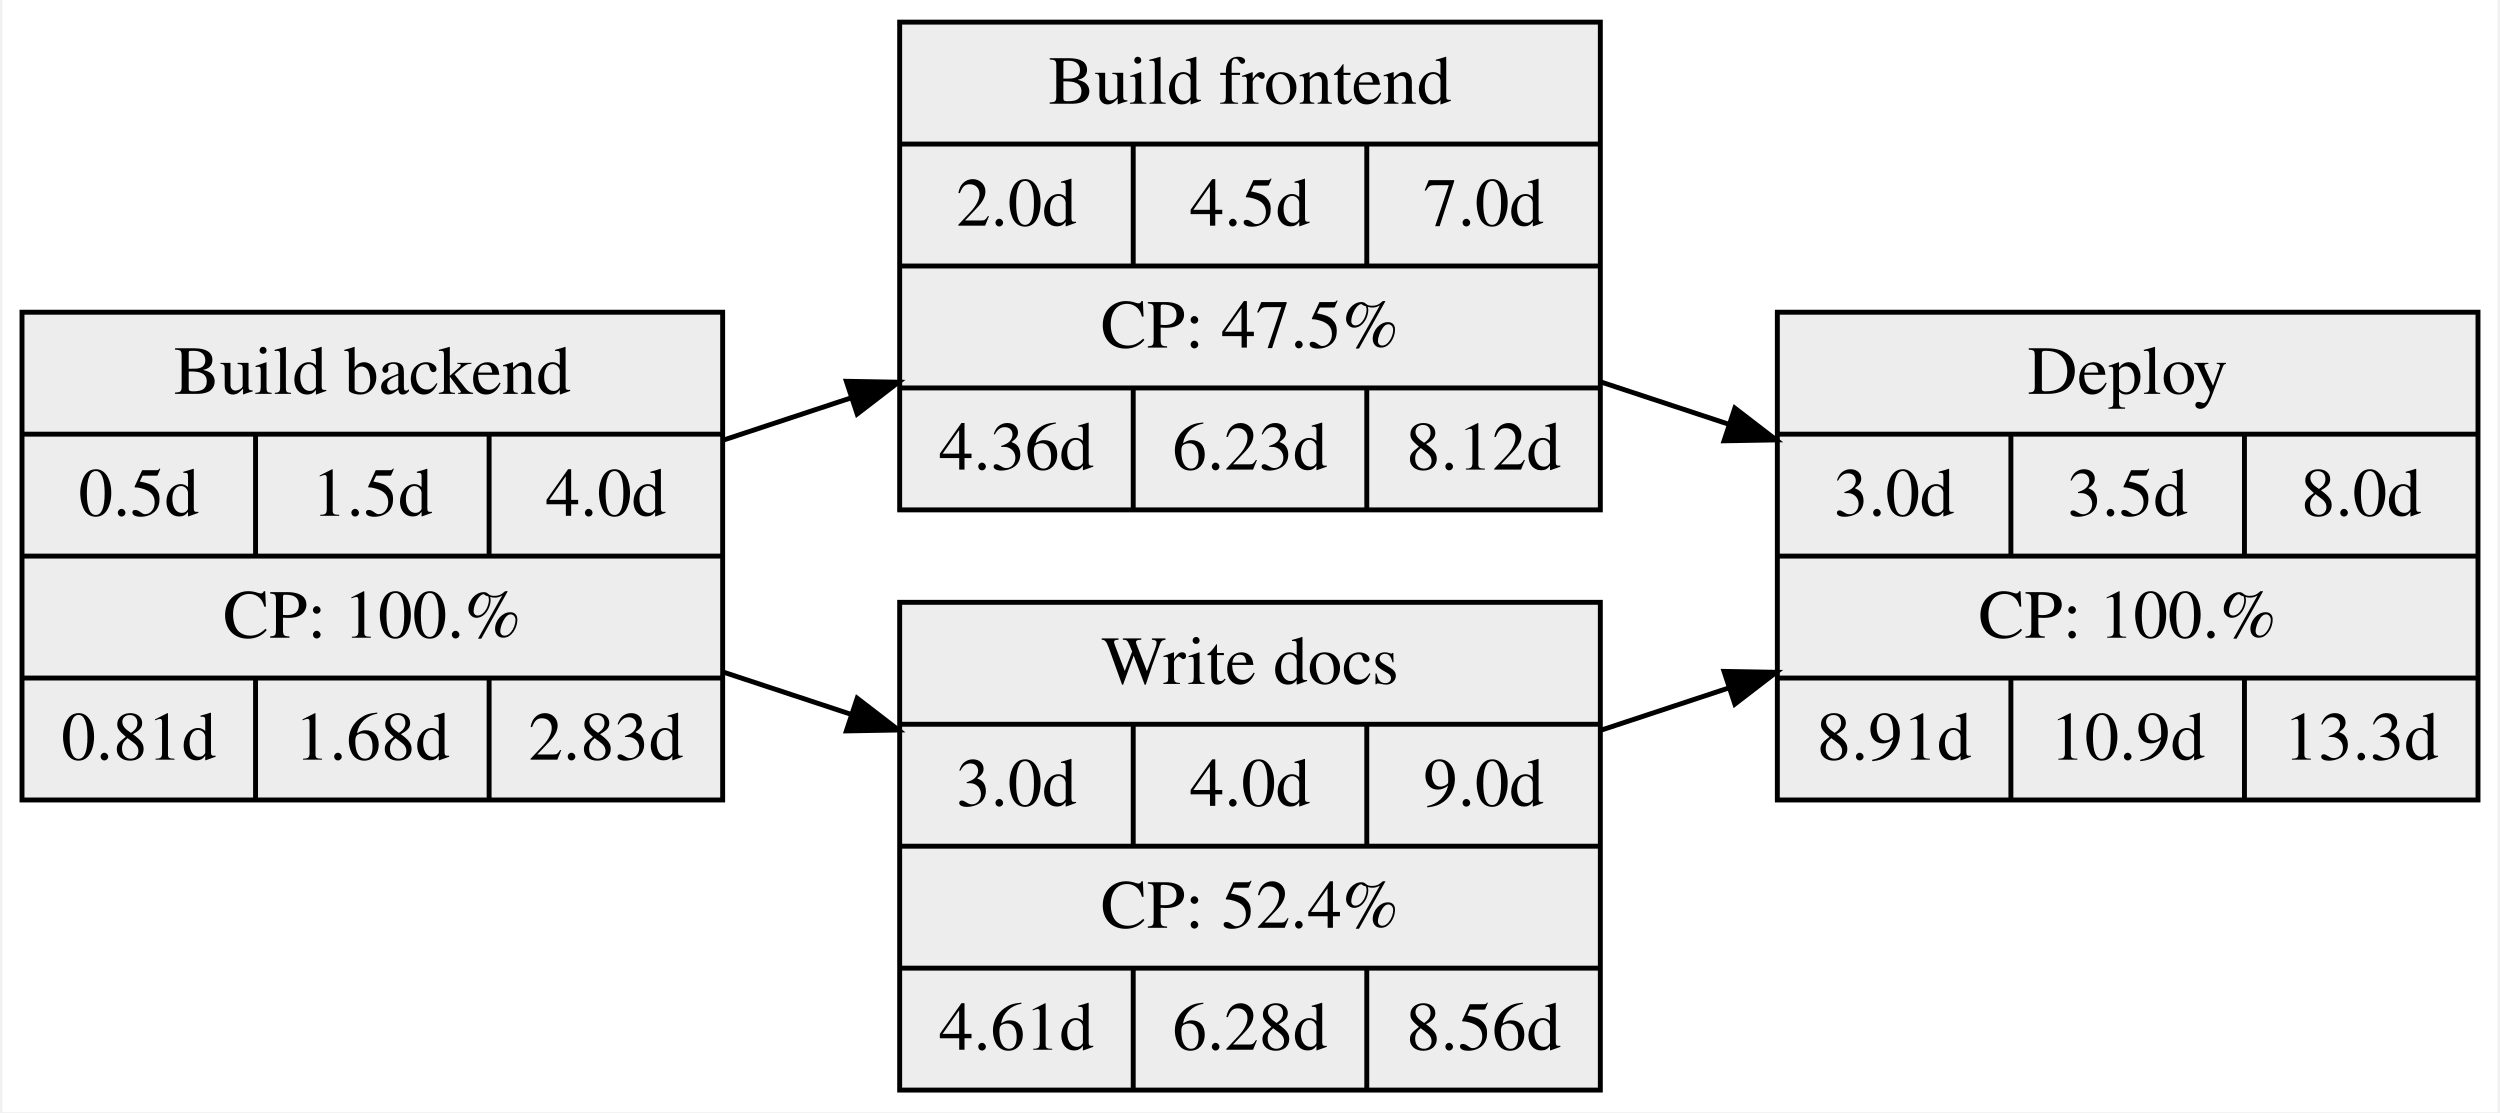
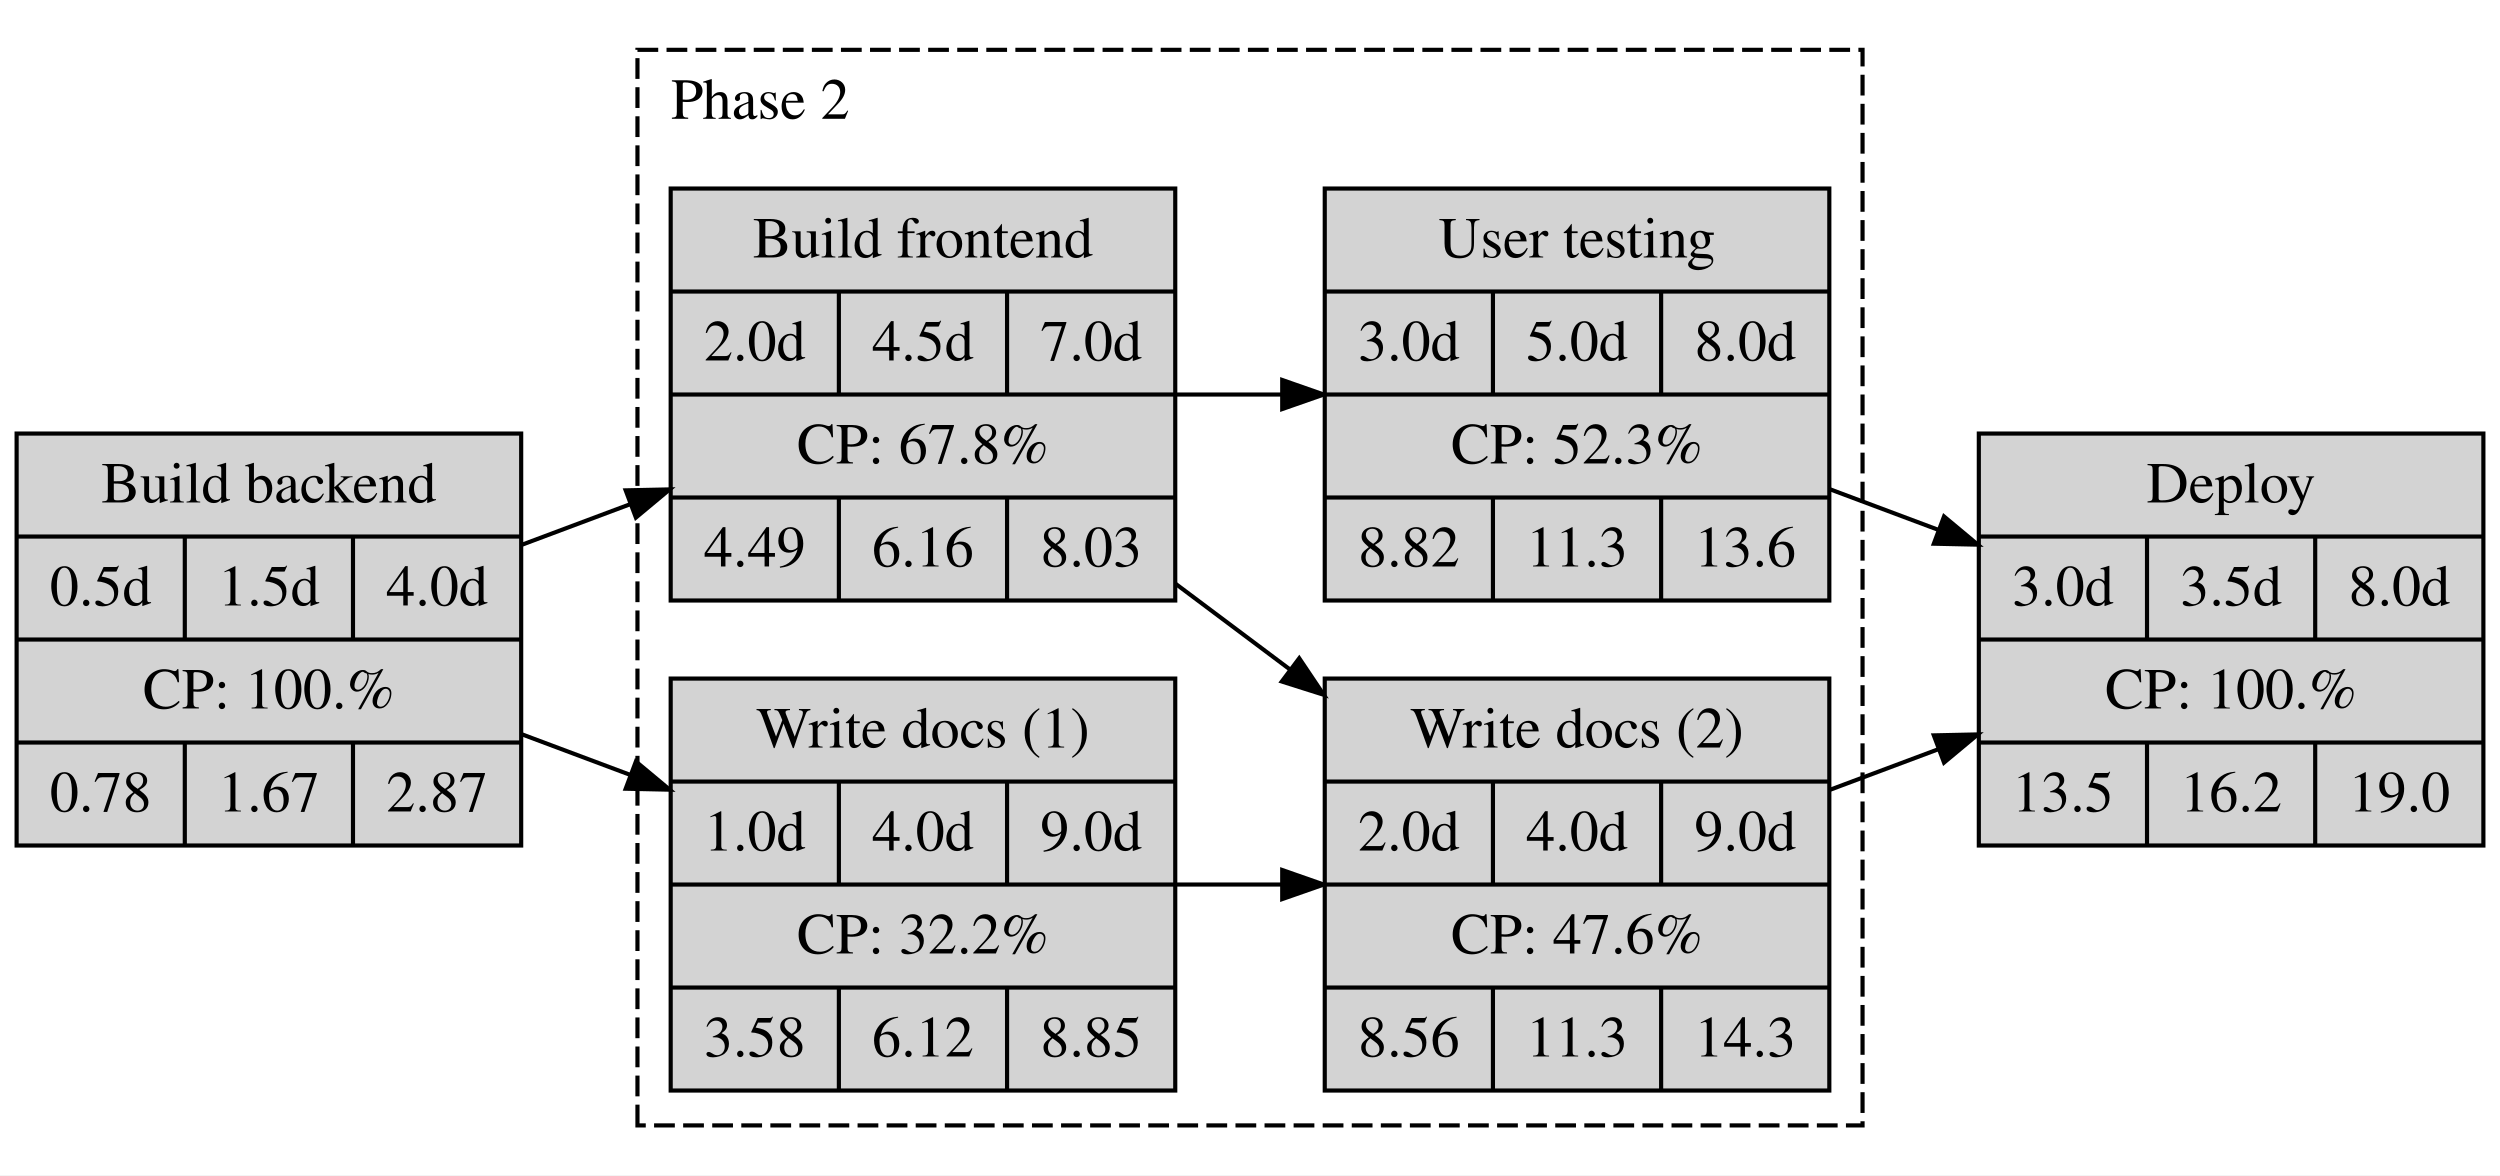
- <svg xmlns="http://www.w3.org/2000/svg" width="508pt" height="226pt" viewBox="0.00 0.00 507.50 226.20">
-   <g id="graph0" class="graph" transform="scale(1 1) rotate(0) translate(4 222.2)">
-     <polygon fill="#ffffff" stroke="transparent" points="-4,4 -4,-222.2 503.5,-222.2 503.5,4 -4,4" />
+ <svg xmlns="http://www.w3.org/2000/svg" width="602pt" height="283pt" viewBox="0.00 0.00 602.00 283.00">
+   <g id="graph0" class="graph" transform="scale(1 1) rotate(0) translate(4 279)">
+     <polygon fill="#ffffff" stroke="transparent" points="-4,4 -4,-279 598,-279 598,4 -4,4" />
+     <g id="clust1" class="cluster">
+       <polygon fill="none" stroke="#000000" stroke-dasharray="5,2" points="149.5,-8 149.5,-267 444.5,-267 444.5,-8 149.5,-8" />
+       <text text-anchor="middle" x="179.078" y="-250.4" font-family="Times,serif" font-size="14.00" fill="#000000">Phase 2</text>
+     </g>
    <g id="node1" class="node">
-       <polygon fill="#ededed" stroke="#000000" points="0,-59.5 0,-158.7 142.5,-158.7 142.5,-59.5 0,-59.5" />
-       <text text-anchor="middle" x="71.25" y="-142.1" font-family="Times,serif" font-size="14.00" fill="#000000">Build backend</text>
-       <polyline fill="none" stroke="#000000" points="0,-133.9 142.5,-133.9 " />
-       <text text-anchor="middle" x="23.75" y="-117.3" font-family="Times,serif" font-size="14.00" fill="#000000">0.5d</text>
-       <polyline fill="none" stroke="#000000" points="47.5,-109.1 47.5,-133.9 " />
-       <text text-anchor="middle" x="71.25" y="-117.3" font-family="Times,serif" font-size="14.00" fill="#000000">1.5d</text>
-       <polyline fill="none" stroke="#000000" points="95,-109.1 95,-133.9 " />
-       <text text-anchor="middle" x="118.75" y="-117.3" font-family="Times,serif" font-size="14.00" fill="#000000">4.0d</text>
-       <polyline fill="none" stroke="#000000" points="0,-109.1 142.5,-109.1 " />
-       <text text-anchor="middle" x="71.25" y="-92.5" font-family="Times,serif" font-size="14.00" fill="#000000">CP: 100.%</text>
-       <polyline fill="none" stroke="#000000" points="0,-84.3 142.5,-84.3 " />
-       <text text-anchor="middle" x="23.75" y="-67.7" font-family="Times,serif" font-size="14.00" fill="#000000">0.81d</text>
-       <polyline fill="none" stroke="#000000" points="47.5,-59.5 47.5,-84.3 " />
-       <text text-anchor="middle" x="71.25" y="-67.7" font-family="Times,serif" font-size="14.00" fill="#000000">1.68d</text>
-       <polyline fill="none" stroke="#000000" points="95,-59.5 95,-84.3 " />
-       <text text-anchor="middle" x="118.75" y="-67.7" font-family="Times,serif" font-size="14.00" fill="#000000">2.83d</text>
+       <polygon fill="#d3d3d3" stroke="#000000" points="472.5,-75.4 472.5,-174.6 594,-174.6 594,-75.4 472.5,-75.4" />
+       <text text-anchor="middle" x="533.25" y="-158" font-family="Times,serif" font-size="14.00" fill="#000000">Deploy</text>
+       <polyline fill="none" stroke="#000000" points="472.5,-149.8 594,-149.8 " />
+       <text text-anchor="middle" x="492.75" y="-133.2" font-family="Times,serif" font-size="14.00" fill="#000000">3.0d</text>
+       <polyline fill="none" stroke="#000000" points="513,-125 513,-149.8 " />
+       <text text-anchor="middle" x="533.25" y="-133.2" font-family="Times,serif" font-size="14.00" fill="#000000">3.5d</text>
+       <polyline fill="none" stroke="#000000" points="553.5,-125 553.5,-149.8 " />
+       <text text-anchor="middle" x="573.75" y="-133.2" font-family="Times,serif" font-size="14.00" fill="#000000">8.0d</text>
+       <polyline fill="none" stroke="#000000" points="472.5,-125 594,-125 " />
+       <text text-anchor="middle" x="533.25" y="-108.4" font-family="Times,serif" font-size="14.00" fill="#000000">CP: 100.%</text>
+       <polyline fill="none" stroke="#000000" points="472.5,-100.2 594,-100.2 " />
+       <text text-anchor="middle" x="492.75" y="-83.6" font-family="Times,serif" font-size="14.00" fill="#000000">13.5</text>
+       <polyline fill="none" stroke="#000000" points="513,-75.4 513,-100.2 " />
+       <text text-anchor="middle" x="533.25" y="-83.6" font-family="Times,serif" font-size="14.00" fill="#000000">16.2</text>
+       <polyline fill="none" stroke="#000000" points="553.5,-75.4 553.5,-100.2 " />
+       <text text-anchor="middle" x="573.75" y="-83.6" font-family="Times,serif" font-size="14.00" fill="#000000">19.0</text>
    </g>
    <g id="node2" class="node">
-       <polygon fill="#ededed" stroke="#000000" points="178.5,-118.5 178.5,-217.7 321,-217.7 321,-118.5 178.5,-118.5" />
-       <text text-anchor="middle" x="249.75" y="-201.1" font-family="Times,serif" font-size="14.00" fill="#000000">Build frontend</text>
-       <polyline fill="none" stroke="#000000" points="178.5,-192.9 321,-192.9 " />
-       <text text-anchor="middle" x="202.25" y="-176.3" font-family="Times,serif" font-size="14.00" fill="#000000">2.0d</text>
-       <polyline fill="none" stroke="#000000" points="226,-168.1 226,-192.9 " />
-       <text text-anchor="middle" x="249.75" y="-176.3" font-family="Times,serif" font-size="14.00" fill="#000000">4.5d</text>
-       <polyline fill="none" stroke="#000000" points="273.5,-168.1 273.5,-192.9 " />
-       <text text-anchor="middle" x="297.25" y="-176.3" font-family="Times,serif" font-size="14.00" fill="#000000">7.0d</text>
-       <polyline fill="none" stroke="#000000" points="178.5,-168.1 321,-168.1 " />
-       <text text-anchor="middle" x="249.75" y="-151.5" font-family="Times,serif" font-size="14.00" fill="#000000">CP: 47.5%</text>
-       <polyline fill="none" stroke="#000000" points="178.5,-143.3 321,-143.3 " />
-       <text text-anchor="middle" x="202.25" y="-126.7" font-family="Times,serif" font-size="14.00" fill="#000000">4.36d</text>
-       <polyline fill="none" stroke="#000000" points="226,-118.5 226,-143.3 " />
-       <text text-anchor="middle" x="249.75" y="-126.7" font-family="Times,serif" font-size="14.00" fill="#000000">6.23d</text>
-       <polyline fill="none" stroke="#000000" points="273.5,-118.5 273.5,-143.3 " />
-       <text text-anchor="middle" x="297.25" y="-126.7" font-family="Times,serif" font-size="14.00" fill="#000000">8.12d</text>
+       <polygon fill="#d3d3d3" stroke="#000000" points="0,-75.4 0,-174.6 121.5,-174.6 121.5,-75.4 0,-75.4" />
+       <text text-anchor="middle" x="60.75" y="-158" font-family="Times,serif" font-size="14.00" fill="#000000">Build backend</text>
+       <polyline fill="none" stroke="#000000" points="0,-149.8 121.5,-149.8 " />
+       <text text-anchor="middle" x="20.25" y="-133.2" font-family="Times,serif" font-size="14.00" fill="#000000">0.5d</text>
+       <polyline fill="none" stroke="#000000" points="40.5,-125 40.5,-149.8 " />
+       <text text-anchor="middle" x="60.75" y="-133.2" font-family="Times,serif" font-size="14.00" fill="#000000">1.5d</text>
+       <polyline fill="none" stroke="#000000" points="81,-125 81,-149.8 " />
+       <text text-anchor="middle" x="101.25" y="-133.2" font-family="Times,serif" font-size="14.00" fill="#000000">4.0d</text>
+       <polyline fill="none" stroke="#000000" points="0,-125 121.5,-125 " />
+       <text text-anchor="middle" x="60.75" y="-108.4" font-family="Times,serif" font-size="14.00" fill="#000000">CP: 100.%</text>
+       <polyline fill="none" stroke="#000000" points="0,-100.2 121.5,-100.2 " />
+       <text text-anchor="middle" x="20.25" y="-83.6" font-family="Times,serif" font-size="14.00" fill="#000000">0.78</text>
+       <polyline fill="none" stroke="#000000" points="40.5,-75.4 40.5,-100.2 " />
+       <text text-anchor="middle" x="60.75" y="-83.6" font-family="Times,serif" font-size="14.00" fill="#000000">1.67</text>
+       <polyline fill="none" stroke="#000000" points="81,-75.4 81,-100.2 " />
+       <text text-anchor="middle" x="101.25" y="-83.6" font-family="Times,serif" font-size="14.00" fill="#000000">2.87</text>
+     </g>
+     <g id="node5" class="node">
+       <polygon fill="#d3d3d3" stroke="#000000" points="157.5,-134.4 157.5,-233.6 279,-233.6 279,-134.4 157.5,-134.4" />
+       <text text-anchor="middle" x="218.25" y="-217" font-family="Times,serif" font-size="14.00" fill="#000000">Build frontend</text>
+       <polyline fill="none" stroke="#000000" points="157.5,-208.8 279,-208.8 " />
+       <text text-anchor="middle" x="177.75" y="-192.2" font-family="Times,serif" font-size="14.00" fill="#000000">2.0d</text>
+       <polyline fill="none" stroke="#000000" points="198,-184 198,-208.8 " />
+       <text text-anchor="middle" x="218.25" y="-192.2" font-family="Times,serif" font-size="14.00" fill="#000000">4.5d</text>
+       <polyline fill="none" stroke="#000000" points="238.5,-184 238.5,-208.8 " />
+       <text text-anchor="middle" x="258.75" y="-192.2" font-family="Times,serif" font-size="14.00" fill="#000000">7.0d</text>
+       <polyline fill="none" stroke="#000000" points="157.5,-184 279,-184 " />
+       <text text-anchor="middle" x="218.25" y="-167.4" font-family="Times,serif" font-size="14.00" fill="#000000">CP: 67.8%</text>
+       <polyline fill="none" stroke="#000000" points="157.5,-159.2 279,-159.2 " />
+       <text text-anchor="middle" x="177.75" y="-142.6" font-family="Times,serif" font-size="14.00" fill="#000000">4.49</text>
+       <polyline fill="none" stroke="#000000" points="198,-134.4 198,-159.2 " />
+       <text text-anchor="middle" x="218.25" y="-142.6" font-family="Times,serif" font-size="14.00" fill="#000000">6.16</text>
+       <polyline fill="none" stroke="#000000" points="238.5,-134.4 238.5,-159.2 " />
+       <text text-anchor="middle" x="258.75" y="-142.6" font-family="Times,serif" font-size="14.00" fill="#000000">8.03</text>
+     </g>
+     <g id="edge7" class="edge">
+       <path fill="none" stroke="#000000" d="M121.644,-147.811C130.226,-151.026 139.106,-154.352 147.848,-157.627" />
+       <polygon fill="#000000" stroke="#000000" points="146.666,-160.922 157.259,-161.153 149.122,-154.367 146.666,-160.922" />
+     </g>
+     <g id="node6" class="node">
+       <polygon fill="#d3d3d3" stroke="#000000" points="157.5,-16.4 157.5,-115.6 279,-115.6 279,-16.4 157.5,-16.4" />
+       <text text-anchor="middle" x="218.25" y="-99" font-family="Times,serif" font-size="14.00" fill="#000000">Write docs (1)</text>
+       <polyline fill="none" stroke="#000000" points="157.5,-90.8 279,-90.8 " />
+       <text text-anchor="middle" x="177.75" y="-74.2" font-family="Times,serif" font-size="14.00" fill="#000000">1.0d</text>
+       <polyline fill="none" stroke="#000000" points="198,-66 198,-90.8 " />
+       <text text-anchor="middle" x="218.25" y="-74.2" font-family="Times,serif" font-size="14.00" fill="#000000">4.0d</text>
+       <polyline fill="none" stroke="#000000" points="238.5,-66 238.5,-90.8 " />
+       <text text-anchor="middle" x="258.75" y="-74.2" font-family="Times,serif" font-size="14.00" fill="#000000">9.0d</text>
+       <polyline fill="none" stroke="#000000" points="157.5,-66 279,-66 " />
+       <text text-anchor="middle" x="218.25" y="-49.4" font-family="Times,serif" font-size="14.00" fill="#000000">CP: 32.2%</text>
+       <polyline fill="none" stroke="#000000" points="157.5,-41.2 279,-41.2 " />
+       <text text-anchor="middle" x="177.75" y="-24.6" font-family="Times,serif" font-size="14.00" fill="#000000">3.58</text>
+       <polyline fill="none" stroke="#000000" points="198,-16.4 198,-41.2 " />
+       <text text-anchor="middle" x="218.25" y="-24.6" font-family="Times,serif" font-size="14.00" fill="#000000">6.12</text>
+       <polyline fill="none" stroke="#000000" points="238.5,-16.4 238.5,-41.2 " />
+       <text text-anchor="middle" x="258.75" y="-24.6" font-family="Times,serif" font-size="14.00" fill="#000000">8.85</text>
+     </g>
+     <g id="edge6" class="edge">
+       <path fill="none" stroke="#000000" d="M121.644,-102.189C130.226,-98.974 139.106,-95.647 147.848,-92.373" />
+       <polygon fill="#000000" stroke="#000000" points="149.122,-95.633 157.259,-88.847 146.666,-89.078 149.122,-95.633" />
+     </g>
+     <g id="node3" class="node">
+       <polygon fill="#d3d3d3" stroke="#000000" points="315,-134.4 315,-233.6 436.5,-233.6 436.5,-134.4 315,-134.4" />
+       <text text-anchor="middle" x="375.75" y="-217" font-family="Times,serif" font-size="14.00" fill="#000000">User testing</text>
+       <polyline fill="none" stroke="#000000" points="315,-208.8 436.5,-208.8 " />
+       <text text-anchor="middle" x="335.25" y="-192.2" font-family="Times,serif" font-size="14.00" fill="#000000">3.0d</text>
+       <polyline fill="none" stroke="#000000" points="355.5,-184 355.5,-208.8 " />
+       <text text-anchor="middle" x="375.75" y="-192.2" font-family="Times,serif" font-size="14.00" fill="#000000">5.0d</text>
+       <polyline fill="none" stroke="#000000" points="396,-184 396,-208.8 " />
+       <text text-anchor="middle" x="416.25" y="-192.2" font-family="Times,serif" font-size="14.00" fill="#000000">8.0d</text>
+       <polyline fill="none" stroke="#000000" points="315,-184 436.5,-184 " />
+       <text text-anchor="middle" x="375.75" y="-167.4" font-family="Times,serif" font-size="14.00" fill="#000000">CP: 52.3%</text>
+       <polyline fill="none" stroke="#000000" points="315,-159.2 436.5,-159.2 " />
+       <text text-anchor="middle" x="335.25" y="-142.6" font-family="Times,serif" font-size="14.00" fill="#000000">8.82</text>
+       <polyline fill="none" stroke="#000000" points="355.5,-134.4 355.5,-159.2 " />
+       <text text-anchor="middle" x="375.75" y="-142.6" font-family="Times,serif" font-size="14.00" fill="#000000">11.3</text>
+       <polyline fill="none" stroke="#000000" points="396,-134.4 396,-159.2 " />
+       <text text-anchor="middle" x="416.25" y="-142.6" font-family="Times,serif" font-size="14.00" fill="#000000">13.6</text>
    </g>
    <g id="edge1" class="edge">
-       <path fill="none" stroke="#000000" d="M142.567,-132.673C151.105,-135.494 159.87,-138.392 168.534,-141.255" />
-       <polygon fill="#000000" stroke="#000000" points="167.661,-144.653 178.255,-144.468 169.858,-138.007 167.661,-144.653" />
+       <path fill="none" stroke="#000000" d="M436.644,-161.189C445.226,-157.974 454.106,-154.648 462.848,-151.373" />
+       <polygon fill="#000000" stroke="#000000" points="464.122,-154.633 472.259,-147.847 461.666,-148.078 464.122,-154.633" />
    </g>
-     <g id="node3" class="node">
-       <polygon fill="#ededed" stroke="#000000" points="178.5,-.5 178.5,-99.7 321,-99.7 321,-.5 178.5,-.5" />
-       <text text-anchor="middle" x="249.75" y="-83.1" font-family="Times,serif" font-size="14.00" fill="#000000">Write docs</text>
-       <polyline fill="none" stroke="#000000" points="178.5,-74.9 321,-74.9 " />
-       <text text-anchor="middle" x="202.25" y="-58.3" font-family="Times,serif" font-size="14.00" fill="#000000">3.0d</text>
-       <polyline fill="none" stroke="#000000" points="226,-50.1 226,-74.9 " />
-       <text text-anchor="middle" x="249.75" y="-58.3" font-family="Times,serif" font-size="14.00" fill="#000000">4.0d</text>
-       <polyline fill="none" stroke="#000000" points="273.5,-50.1 273.5,-74.9 " />
-       <text text-anchor="middle" x="297.25" y="-58.3" font-family="Times,serif" font-size="14.00" fill="#000000">9.0d</text>
-       <polyline fill="none" stroke="#000000" points="178.5,-50.1 321,-50.1 " />
-       <text text-anchor="middle" x="249.75" y="-33.5" font-family="Times,serif" font-size="14.00" fill="#000000">CP: 52.4%</text>
-       <polyline fill="none" stroke="#000000" points="178.5,-25.3 321,-25.3 " />
-       <text text-anchor="middle" x="202.25" y="-8.7" font-family="Times,serif" font-size="14.00" fill="#000000">4.61d</text>
-       <polyline fill="none" stroke="#000000" points="226,-.5 226,-25.3 " />
-       <text text-anchor="middle" x="249.75" y="-8.7" font-family="Times,serif" font-size="14.00" fill="#000000">6.28d</text>
-       <polyline fill="none" stroke="#000000" points="273.5,-.5 273.5,-25.3 " />
-       <text text-anchor="middle" x="297.25" y="-8.7" font-family="Times,serif" font-size="14.00" fill="#000000">8.56d</text>
+     <g id="node4" class="node">
+       <polygon fill="#d3d3d3" stroke="#000000" points="315,-16.4 315,-115.6 436.5,-115.6 436.5,-16.4 315,-16.4" />
+       <text text-anchor="middle" x="375.75" y="-99" font-family="Times,serif" font-size="14.00" fill="#000000">Write docs (2)</text>
+       <polyline fill="none" stroke="#000000" points="315,-90.8 436.5,-90.8 " />
+       <text text-anchor="middle" x="335.25" y="-74.2" font-family="Times,serif" font-size="14.00" fill="#000000">2.0d</text>
+       <polyline fill="none" stroke="#000000" points="355.5,-66 355.5,-90.8 " />
+       <text text-anchor="middle" x="375.75" y="-74.2" font-family="Times,serif" font-size="14.00" fill="#000000">4.0d</text>
+       <polyline fill="none" stroke="#000000" points="396,-66 396,-90.8 " />
+       <text text-anchor="middle" x="416.25" y="-74.2" font-family="Times,serif" font-size="14.00" fill="#000000">9.0d</text>
+       <polyline fill="none" stroke="#000000" points="315,-66 436.5,-66 " />
+       <text text-anchor="middle" x="375.75" y="-49.4" font-family="Times,serif" font-size="14.00" fill="#000000">CP: 47.6%</text>
+       <polyline fill="none" stroke="#000000" points="315,-41.2 436.5,-41.2 " />
+       <text text-anchor="middle" x="335.25" y="-24.6" font-family="Times,serif" font-size="14.00" fill="#000000">8.56</text>
+       <polyline fill="none" stroke="#000000" points="355.5,-16.4 355.5,-41.2 " />
+       <text text-anchor="middle" x="375.75" y="-24.6" font-family="Times,serif" font-size="14.00" fill="#000000">11.3</text>
+       <polyline fill="none" stroke="#000000" points="396,-16.4 396,-41.2 " />
+       <text text-anchor="middle" x="416.25" y="-24.6" font-family="Times,serif" font-size="14.00" fill="#000000">14.3</text>
    </g>
    <g id="edge2" class="edge">
-       <path fill="none" stroke="#000000" d="M142.567,-85.527C151.105,-82.706 159.87,-79.808 168.534,-76.945" />
-       <polygon fill="#000000" stroke="#000000" points="169.858,-80.193 178.255,-73.732 167.661,-73.547 169.858,-80.193" />
+       <path fill="none" stroke="#000000" d="M436.644,-88.811C445.226,-92.026 454.106,-95.353 462.848,-98.627" />
+       <polygon fill="#000000" stroke="#000000" points="461.666,-101.922 472.259,-102.153 464.122,-95.367 461.666,-101.922" />
    </g>
-     <g id="node4" class="node">
-       <polygon fill="#ededed" stroke="#000000" points="357,-59.5 357,-158.7 499.5,-158.7 499.5,-59.5 357,-59.5" />
-       <text text-anchor="middle" x="428.25" y="-142.1" font-family="Times,serif" font-size="14.00" fill="#000000">Deploy</text>
-       <polyline fill="none" stroke="#000000" points="357,-133.9 499.5,-133.9 " />
-       <text text-anchor="middle" x="380.75" y="-117.3" font-family="Times,serif" font-size="14.00" fill="#000000">3.0d</text>
-       <polyline fill="none" stroke="#000000" points="404.5,-109.1 404.5,-133.9 " />
-       <text text-anchor="middle" x="428.25" y="-117.3" font-family="Times,serif" font-size="14.00" fill="#000000">3.5d</text>
-       <polyline fill="none" stroke="#000000" points="452,-109.1 452,-133.9 " />
-       <text text-anchor="middle" x="475.75" y="-117.3" font-family="Times,serif" font-size="14.00" fill="#000000">8.0d</text>
-       <polyline fill="none" stroke="#000000" points="357,-109.1 499.5,-109.1 " />
-       <text text-anchor="middle" x="428.25" y="-92.5" font-family="Times,serif" font-size="14.00" fill="#000000">CP: 100.%</text>
-       <polyline fill="none" stroke="#000000" points="357,-84.3 499.5,-84.3 " />
-       <text text-anchor="middle" x="380.75" y="-67.7" font-family="Times,serif" font-size="14.00" fill="#000000">8.91d</text>
-       <polyline fill="none" stroke="#000000" points="404.5,-59.5 404.5,-84.3 " />
-       <text text-anchor="middle" x="428.25" y="-67.7" font-family="Times,serif" font-size="14.00" fill="#000000">10.9d</text>
-       <polyline fill="none" stroke="#000000" points="452,-59.5 452,-84.3 " />
-       <text text-anchor="middle" x="475.75" y="-67.7" font-family="Times,serif" font-size="14.00" fill="#000000">13.3d</text>
+     <g id="edge5" class="edge">
+       <path fill="none" stroke="#000000" d="M279.144,-184C287.452,-184 296.04,-184 304.511,-184" />
+       <polygon fill="#000000" stroke="#000000" points="304.759,-187.5 314.759,-184 304.759,-180.5 304.759,-187.5" />
    </g>
    <g id="edge3" class="edge">
-       <path fill="none" stroke="#000000" d="M321.067,-144.527C329.605,-141.706 338.37,-138.808 347.034,-135.945" />
-       <polygon fill="#000000" stroke="#000000" points="348.358,-139.193 356.755,-132.732 346.161,-132.547 348.358,-139.193" />
+       <path fill="none" stroke="#000000" d="M279.144,-138.378C288.182,-131.607 297.552,-124.587 306.742,-117.701" />
+       <polygon fill="#000000" stroke="#000000" points="308.854,-120.492 314.759,-111.695 304.657,-114.89 308.854,-120.492" />
    </g>
    <g id="edge4" class="edge">
-       <path fill="none" stroke="#000000" d="M321.067,-73.673C329.605,-76.495 338.37,-79.392 347.034,-82.255" />
-       <polygon fill="#000000" stroke="#000000" points="346.161,-85.653 356.755,-85.468 348.358,-79.007 346.161,-85.653" />
+       <path fill="none" stroke="#000000" d="M279.144,-66C287.452,-66 296.04,-66 304.511,-66" />
+       <polygon fill="#000000" stroke="#000000" points="304.759,-69.5 314.759,-66 304.759,-62.5 304.759,-69.5" />
    </g>
  </g>
</svg>
